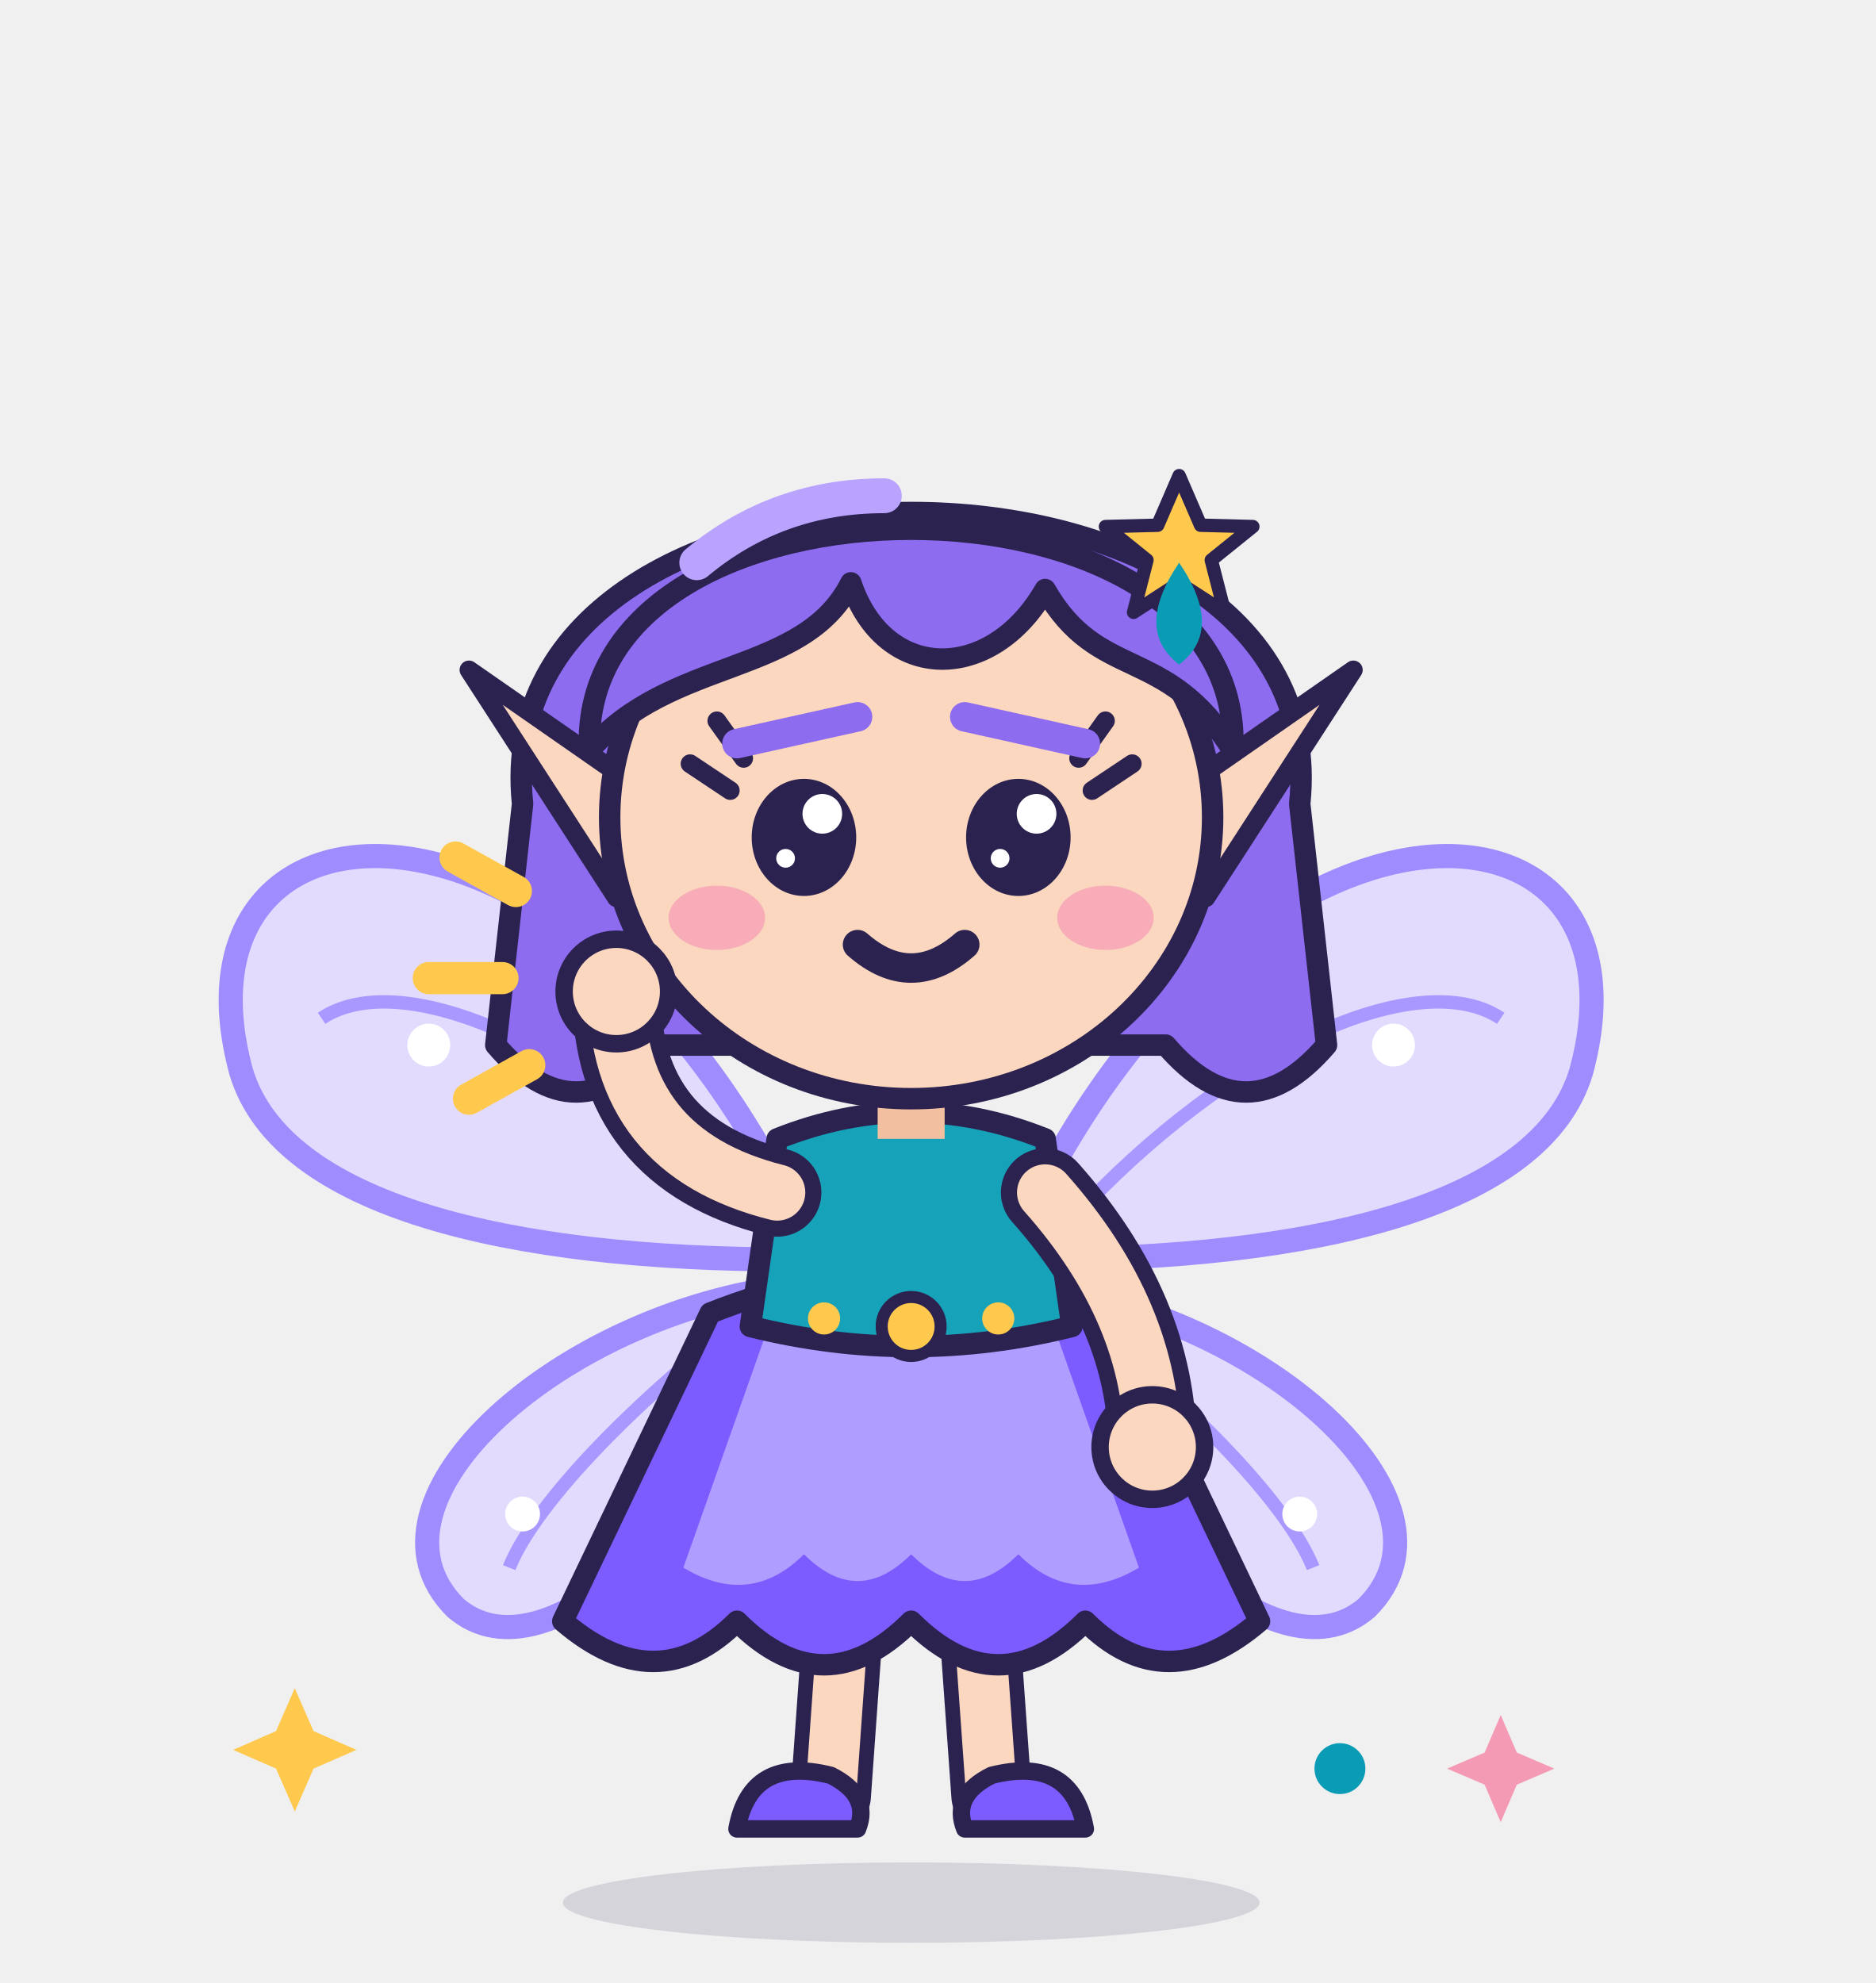
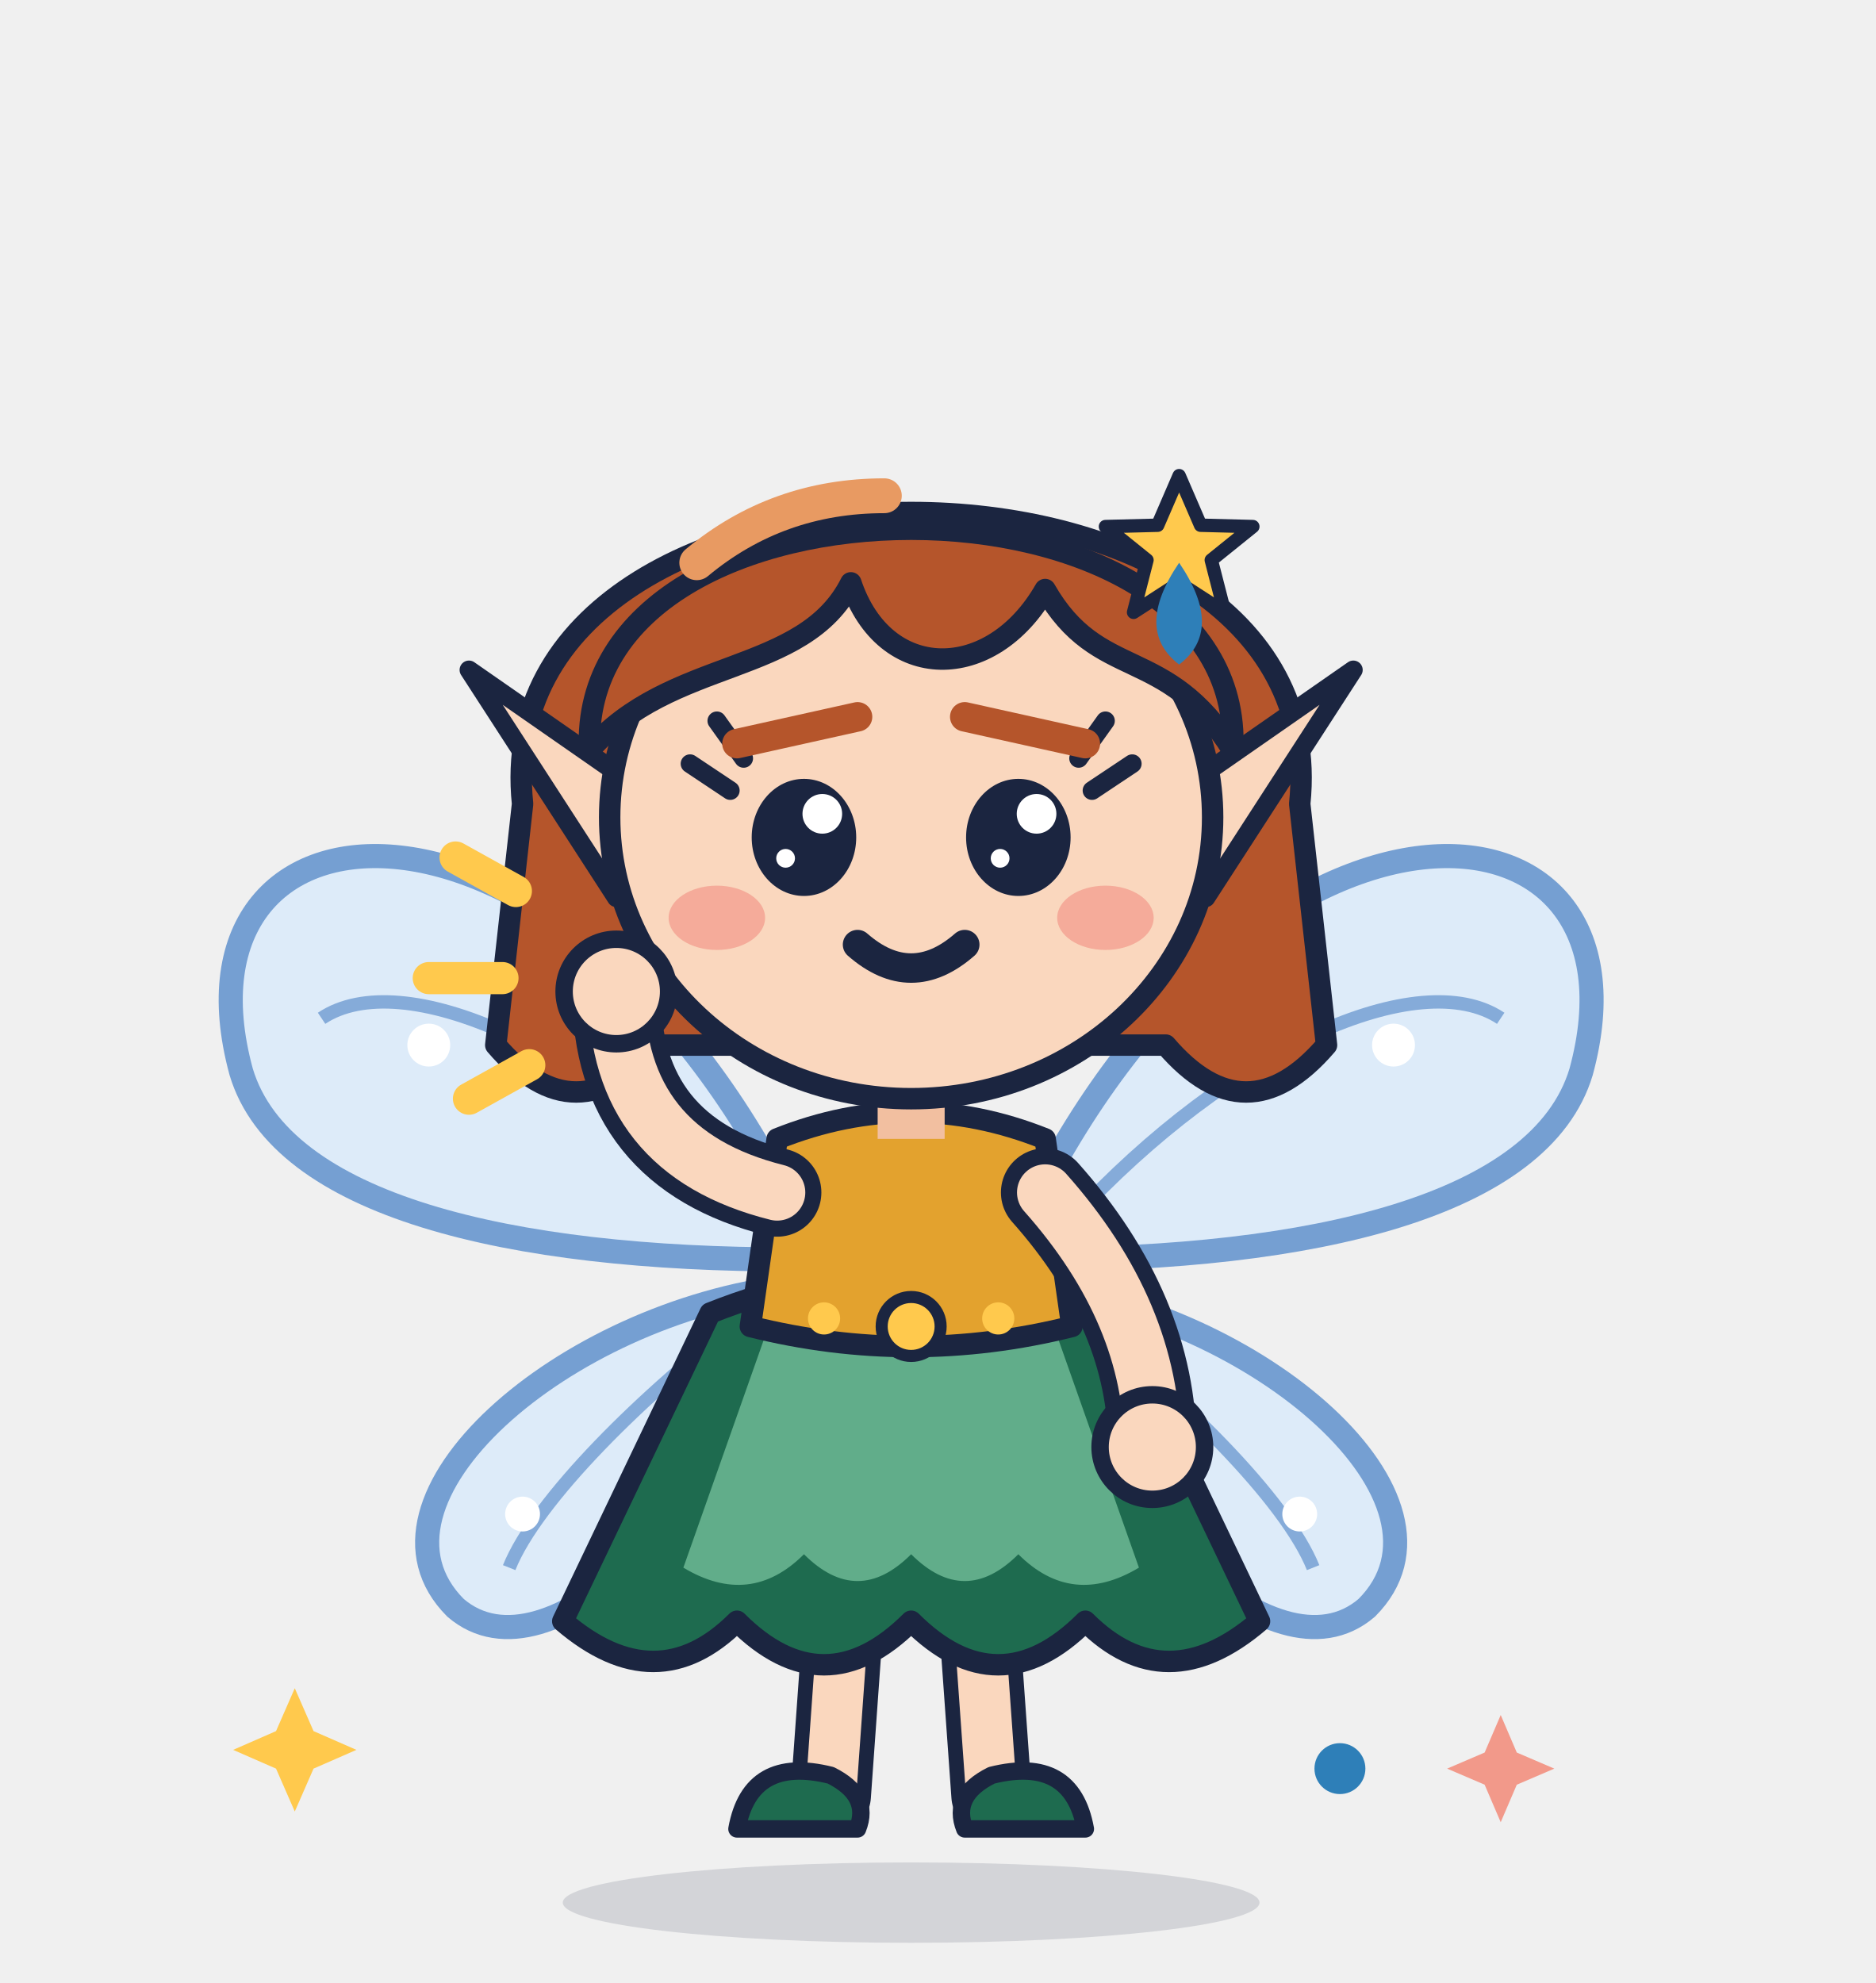
<svg xmlns="http://www.w3.org/2000/svg" viewBox="-8 -28 140 148" width="280" height="296" role="img" aria-labelledby="t">
  <style>.rd-wingL{transform-box:fill-box;transform-origin:100% 70%;animation:rd-flapL .38s ease-in-out infinite alternate}
.rd-wingR{transform-box:fill-box;transform-origin:0% 70%;animation:rd-flapR .38s ease-in-out infinite alternate}
.rd-star{transform-box:fill-box;transform-origin:center;animation:rd-star 2.2s ease-in-out infinite}
.rd-dust{transform-box:fill-box;transform-origin:center;animation:rd-dust 3s ease-in infinite}.rd-dust.b{animation-delay:1s}.rd-dust.c{animation-delay:2s}
.rd-shine{animation:rd-shine 3s ease-in-out infinite}
.rd-all{transform-box:fill-box;transform-origin:50% 100%;animation:rd-float 2.4s ease-in-out infinite}
.rd-look{animation:rd-look 5s ease-in-out infinite}
.rd-swing{transform-box:fill-box;transform-origin:100% 0%;animation:rd-swing 1.6s ease-in-out infinite alternate}
.rd-tip{transform-box:fill-box;transform-origin:center;animation:rd-tip 1.2s ease-in-out infinite alternate}
.rd-cheek{animation:rd-cheek 2.4s ease-in-out infinite}
.rd-dust,.rd-look,.rd-eyes,.rd-mouth-t,.rd-wave,.rd-bulb,.rd-ping,.rd-spark,.rd-dot,.rd-drop,.rd-sym,.rd-armL,.rd-armR,.rd-q{transform-box:fill-box;transform-origin:center}
.rd-eyes{animation:rd-blink 3.2s infinite}
.rd-ping{animation:rd-ping 2.4s ease-out infinite;transform-origin:50% 100%}
.rd-ping.b{animation-delay:.5s}
.rd-wave{transform-origin:0% 100%;animation:rd-wave .55s ease-in-out infinite alternate}
.rd-mouth-t{animation:rd-talk .24s ease-in-out infinite alternate}
.rd-snd{animation:rd-fade 1s ease-in-out infinite}.rd-snd.b{animation-delay:.3s}
.rd-bulb{animation:rd-pop 1.4s ease-in-out infinite alternate}
.rd-dot{animation:rd-fade 1.6s ease-in-out infinite}.rd-dot.b{animation-delay:.25s}.rd-dot.c{animation-delay:.5s}
.rd-spark{animation:rd-twinkle 1.1s ease-in-out infinite alternate}.rd-spark.b{animation-delay:.35s}.rd-spark.c{animation-delay:.7s}
.rd-jump{animation:rd-jump .5s cubic-bezier(.3,0,.5,1) infinite alternate}
.rd-drop{animation:rd-drop 1.8s ease-in infinite}
.rd-sym{animation:rd-bob 1.8s ease-in-out infinite alternate}.rd-sym.b{animation-delay:.4s}.rd-sym.c{animation-delay:.8s}
.rd-q{animation:rd-tilt 1.6s ease-in-out infinite alternate}
.rd-point{transform-box:fill-box;transform-origin:0% 100%;animation:rd-point .8s ease-in-out infinite alternate}
.rd-fist{transform-box:fill-box;transform-origin:100% 100%;animation:rd-fist .5s ease-in-out infinite alternate}
@keyframes rd-float{0%,100%{transform:translateY(0) rotate(0deg) scale(1,1)}25%{transform:translateY(-5px) rotate(-2.5deg) scale(.98,1.03)}50%{transform:translateY(-7px) rotate(0deg) scale(1,1)}75%{transform:translateY(-5px) rotate(2.5deg) scale(.98,1.03)}}
@keyframes rd-flapL{from{transform:rotate(8deg) scaleX(1)}to{transform:rotate(-14deg) scaleX(.72)}}
@keyframes rd-flapR{from{transform:rotate(-8deg) scaleX(1)}to{transform:rotate(14deg) scaleX(.72)}}
@keyframes rd-star{0%,100%{transform:rotate(0deg) scale(1)}50%{transform:rotate(72deg) scale(1.22)}}
@keyframes rd-dust{0%{transform:translateY(8px) scale(.3);opacity:0}20%{opacity:1}100%{transform:translateY(-26px) scale(1) rotate(90deg);opacity:0}}
@keyframes rd-shine{0%,100%{opacity:.35}50%{opacity:.75}}
@keyframes rd-look{0%,30%,100%{transform:translateX(0)}38%,55%{transform:translateX(-2.5px)}63%,80%{transform:translateX(2.5px)}}
@keyframes rd-swing{from{transform:rotate(-12deg)}to{transform:rotate(10deg)}}
@keyframes rd-tip{from{transform:scale(.85)}to{transform:scale(1.25)}}
@keyframes rd-cheek{0%,100%{opacity:.35}50%{opacity:.75}}
@keyframes rd-blink{0%,93%,100%{transform:scaleY(1)}96.5%{transform:scaleY(.08)}}
@keyframes rd-ping{0%{opacity:.9;transform:scale(.5)}100%{opacity:0;transform:scale(1.25)}}
@keyframes rd-wave{from{transform:rotate(-18deg)}to{transform:rotate(24deg)}}
@keyframes rd-talk{from{transform:scaleY(.3)}to{transform:scaleY(1.4)}}
@keyframes rd-fade{0%,100%{opacity:.15}50%{opacity:1}}
@keyframes rd-pop{from{transform:scale(.8) rotate(-6deg)}to{transform:scale(1.2) rotate(6deg)}}
@keyframes rd-twinkle{from{transform:scale(.4) rotate(0deg);opacity:.3}to{transform:scale(1.1) rotate(25deg);opacity:1}}
@keyframes rd-jump{from{transform:translateY(0) scale(1.04,.96)}to{transform:translateY(-12px) scale(.97,1.04)}}
@keyframes rd-drop{0%{transform:translateY(-3px);opacity:0}25%{opacity:1}100%{transform:translateY(9px);opacity:0}}
@keyframes rd-bob{from{transform:translateY(4px) rotate(-8deg)}to{transform:translateY(-5px) rotate(8deg)}}
@keyframes rd-tilt{from{transform:rotate(-14deg) translateY(2px)}to{transform:rotate(14deg) translateY(-3px)}}
@keyframes rd-point{from{transform:rotate(4deg)}to{transform:rotate(-16deg)}}
@keyframes rd-fist{from{transform:rotate(-6deg)}to{transform:rotate(16deg)}}
@media (prefers-reduced-motion:reduce){.rd-all,.rd-all *{animation:none!important}}</style>
-   <ellipse cx="60" cy="114" rx="26" ry="3" fill="#2B2250" opacity=".14" />
+   <ellipse cx="60" cy="114" rx="26" ry="3" fill="#1B2540" opacity=".14" />
  <path class="rd-dust" d="M14 98 l1.4 3.2 l3.2 1.4 l-3.2 1.4 l-1.4 3.2 l-1.4 -3.2 l-3.2 -1.4 l3.2 -1.4 z" fill="#FFC94D" />
-   <path class="rd-dust b" d="M104 100 l1.2 2.8 l2.8 1.2 l-2.8 1.2 l-1.2 2.8 l-1.2 -2.8 l-2.8 -1.2 l2.8 -1.2 z" fill="#F59AB5" />
-   <circle class="rd-dust c" cx="92" cy="104" r="1.9" fill="#0A9BB5" />
+   <path class="rd-dust b" d="M104 100 l1.2 2.8 l2.8 1.2 l-2.8 1.2 l-1.2 2.8 l-1.2 -2.8 l-2.8 -1.2 l2.8 -1.2 z" fill="#F2998A" />
+   <circle class="rd-dust c" cx="92" cy="104" r="1.9" fill="#2E7FB8" />
  <g class="rd-all">
    <g>
      <g class="rd-wingL">
-         <path d="M51 62 C34 28 4 30 10 52 C13 62 30 66 51 66 Z" fill="#E2DAFF" stroke="#9B87FF" stroke-width="1.8" stroke-linejoin="round" opacity=".95" />
-         <path d="M51 68 C34 70 18 84 26 92 C33 98 46 84 51 72 Z" fill="#E2DAFF" stroke="#9B87FF" stroke-width="1.8" stroke-linejoin="round" opacity=".95" />
-         <path d="M48 63 C36 50 22 44 16 48 M48 70 C40 76 32 84 30 89" fill="none" stroke="#9B87FF" stroke-width="1" opacity=".8" />
+         <path d="M51 62 C34 28 4 30 10 52 C13 62 30 66 51 66 Z" fill="#DCEBFA" stroke="#6F9BD1" stroke-width="1.8" stroke-linejoin="round" opacity=".95" />
+         <path d="M51 68 C34 70 18 84 26 92 C33 98 46 84 51 72 Z" fill="#DCEBFA" stroke="#6F9BD1" stroke-width="1.8" stroke-linejoin="round" opacity=".95" />
+         <path d="M48 63 C36 50 22 44 16 48 M48 70 C40 76 32 84 30 89" fill="none" stroke="#6F9BD1" stroke-width="1" opacity=".8" />
        <circle cx="24" cy="50" r="1.6" fill="#FFFFFF" />
        <circle cx="31" cy="85" r="1.3" fill="#FFFFFF" />
      </g>
      <g class="rd-wingR">
-         <path d="M69 62 C86 28 116 30 110 52 C107 62 90 66 69 66 Z" fill="#E2DAFF" stroke="#9B87FF" stroke-width="1.8" stroke-linejoin="round" opacity=".95" />
-         <path d="M69 68 C86 70 102 84 94 92 C87 98 74 84 69 72 Z" fill="#E2DAFF" stroke="#9B87FF" stroke-width="1.8" stroke-linejoin="round" opacity=".95" />
-         <path d="M72 63 C84 50 98 44 104 48 M72 70 C80 76 88 84 90 89" fill="none" stroke="#9B87FF" stroke-width="1" opacity=".8" />
+         <path d="M69 62 C86 28 116 30 110 52 C107 62 90 66 69 66 Z" fill="#DCEBFA" stroke="#6F9BD1" stroke-width="1.8" stroke-linejoin="round" opacity=".95" />
+         <path d="M69 68 C86 70 102 84 94 92 C87 98 74 84 69 72 Z" fill="#DCEBFA" stroke="#6F9BD1" stroke-width="1.8" stroke-linejoin="round" opacity=".95" />
+         <path d="M72 63 C84 50 98 44 104 48 M72 70 C80 76 88 84 90 89" fill="none" stroke="#6F9BD1" stroke-width="1" opacity=".8" />
        <circle cx="96" cy="50" r="1.6" fill="#FFFFFF" />
        <circle cx="89" cy="85" r="1.3" fill="#FFFFFF" />
      </g>
-       <path d="M55 92 L54 106 M65 92 L66 106" stroke="#2B2250" stroke-width="6" stroke-linecap="round" />
+       <path d="M55 92 L54 106 M65 92 L66 106" stroke="#1B2540" stroke-width="6" stroke-linecap="round" />
      <path d="M55 92 L54 106 M65 92 L66 106" stroke="#FAD7BE" stroke-width="3.8" stroke-linecap="round" />
-       <path d="M47 108.5 Q48 103 54 104.5 Q57 106 56 108.5 Z M73 108.5 Q72 103 66 104.5 Q63 106 64 108.5 Z" fill="#7C5CFF" stroke="#2B2250" stroke-width="1.3" stroke-linejoin="round" />
-       <path d="M45 70 Q60 64 75 70 L86 93 Q79 99 73 93 Q66.5 99.5 60 93 Q53.5 99.5 47 93 Q41 99 34 93 Z" fill="#7C5CFF" stroke="#2B2250" stroke-width="1.6" stroke-linejoin="round" />
-       <path d="M49 72 Q60 68 71 72 L77 89 Q72 92 68 88 Q64 92 60 88 Q56 92 52 88 Q48 92 43 89 Z" fill="#B9A8FF" opacity=".85" />
-       <path d="M50 57 Q60 53 70 57 L72 71 Q60 74 48 71 Z" fill="#16A2B8" stroke="#2B2250" stroke-width="1.6" stroke-linejoin="round" />
-       <circle cx="60" cy="71" r="2.2" fill="#FFC94D" stroke="#2B2250" stroke-width=".9" />
+       <path d="M47 108.5 Q48 103 54 104.5 Q57 106 56 108.5 Z M73 108.5 Q72 103 66 104.5 Q63 106 64 108.5 Z" fill="#1E6B4F" stroke="#1B2540" stroke-width="1.3" stroke-linejoin="round" />
+       <path d="M45 70 Q60 64 75 70 L86 93 Q79 99 73 93 Q66.5 99.5 60 93 Q53.5 99.5 47 93 Q41 99 34 93 Z" fill="#1E6B4F" stroke="#1B2540" stroke-width="1.6" stroke-linejoin="round" />
+       <path d="M49 72 Q60 68 71 72 L77 89 Q72 92 68 88 Q64 92 60 88 Q56 92 52 88 Q48 92 43 89 Z" fill="#6DB894" opacity=".85" />
+       <path d="M50 57 Q60 53 70 57 L72 71 Q60 74 48 71 Z" fill="#E3A22E" stroke="#1B2540" stroke-width="1.6" stroke-linejoin="round" />
+       <circle cx="60" cy="71" r="2.2" fill="#FFC94D" stroke="#1B2540" stroke-width=".9" />
      <circle cx="53.5" cy="70.4" r="1.2" fill="#FFC94D" />
      <circle cx="66.5" cy="70.4" r="1.2" fill="#FFC94D" />
      <path d="M57.5 51 h5 v6 h-5 Z" fill="#F2BFA0" />
-       <path d="M31 32 C28 3 92 3 89 32 L91 50 Q85 57 79 50 L41 50 Q35 57 29 50 Z" fill="#8E6CF0" stroke="#2B2250" stroke-width="1.6" stroke-linejoin="round" />
-       <path d="M38.5 30 L27 22 L38 39 Z M81.5 30 L93 22 L82 39 Z" fill="#FAD7BE" stroke="#2B2250" stroke-width="1.4" stroke-linejoin="round" />
-       <ellipse cx="60" cy="33" rx="22.5" ry="21" fill="#FAD7BE" stroke="#2B2250" stroke-width="1.6" />
+       <path d="M31 32 C28 3 92 3 89 32 L91 50 Q85 57 79 50 L41 50 Q35 57 29 50 Z" fill="#B5552B" stroke="#1B2540" stroke-width="1.6" stroke-linejoin="round" />
+       <path d="M38.5 30 L27 22 L38 39 Z M81.5 30 L93 22 L82 39 Z" fill="#FAD7BE" stroke="#1B2540" stroke-width="1.4" stroke-linejoin="round" />
+       <ellipse cx="60" cy="33" rx="22.5" ry="21" fill="#FAD7BE" stroke="#1B2540" stroke-width="1.6" />
      <g class="rd-cheek">
-         <ellipse cx="45.5" cy="40.5" rx="3.6" ry="2.4" fill="#F59AB5" opacity=".7" />
-         <ellipse cx="74.5" cy="40.5" rx="3.6" ry="2.4" fill="#F59AB5" opacity=".7" />
+         <ellipse cx="45.5" cy="40.5" rx="3.6" ry="2.4" fill="#F2998A" opacity=".7" />
+         <ellipse cx="74.5" cy="40.5" rx="3.6" ry="2.4" fill="#F2998A" opacity=".7" />
      </g>
      <g class="rd-look">
        <g class="rd-eyes">
-           <ellipse cx="52" cy="34.5" rx="3.9" ry="4.37" fill="#2B2250" />
+           <ellipse cx="52" cy="34.5" rx="3.9" ry="4.37" fill="#1B2540" />
          <circle cx="53.37" cy="32.74" r="1.48" fill="#FFFFFF" />
          <circle cx="50.63" cy="36.06" r="0.7" fill="#FFFFFF" />
-           <ellipse cx="68" cy="34.5" rx="3.9" ry="4.37" fill="#2B2250" />
+           <ellipse cx="68" cy="34.5" rx="3.9" ry="4.37" fill="#1B2540" />
          <circle cx="69.36" cy="32.74" r="1.48" fill="#FFFFFF" />
          <circle cx="66.64" cy="36.06" r="0.7" fill="#FFFFFF" />
-           <path d="M46.5 31 l-3 -2 M47.5 28.6 l-2 -2.8 M73.5 31 l3 -2 M72.5 28.6 l2 -2.8" stroke="#2B2250" stroke-width="1.4" stroke-linecap="round" />
-           <path d="M47 27.5 L56 25.5" fill="none" stroke="#8E6CF0" stroke-width="2.2" stroke-linecap="round" />
-           <path d="M73 27.5 L64 25.5" fill="none" stroke="#8E6CF0" stroke-width="2.2" stroke-linecap="round" />
+           <path d="M46.5 31 l-3 -2 M47.5 28.6 l-2 -2.8 M73.5 31 l3 -2 M72.5 28.6 l2 -2.8" stroke="#1B2540" stroke-width="1.4" stroke-linecap="round" />
+           <path d="M47 27.5 L56 25.5" fill="none" stroke="#B5552B" stroke-width="2.2" stroke-linecap="round" />
+           <path d="M73 27.5 L64 25.5" fill="none" stroke="#B5552B" stroke-width="2.2" stroke-linecap="round" />
        </g>
      </g>
-       <path d="M56 42.5 Q60 46 64 42.5" fill="none" stroke="#2B2250" stroke-width="2.2" stroke-linecap="round" />
-       <path d="M36 28 C35 6 85 6 84 28 C79 20 74 23 70 16 C66 23 58 23 55.5 15.5 C52 22.5 42 21 36 28 Z" fill="#8E6CF0" stroke="#2B2250" stroke-width="1.6" stroke-linejoin="round" />
-       <path class="rd-shine" d="M44 14 Q50 9 58 9" fill="none" stroke="#B9A3FF" stroke-width="2.6" stroke-linecap="round" />
+       <path d="M56 42.5 Q60 46 64 42.5" fill="none" stroke="#1B2540" stroke-width="2.2" stroke-linecap="round" />
+       <path d="M36 28 C35 6 85 6 84 28 C79 20 74 23 70 16 C66 23 58 23 55.5 15.5 C52 22.5 42 21 36 28 Z" fill="#B5552B" stroke="#1B2540" stroke-width="1.6" stroke-linejoin="round" />
+       <path class="rd-shine" d="M44 14 Q50 9 58 9" fill="none" stroke="#E89A62" stroke-width="2.6" stroke-linecap="round" />
      <g transform="translate(80 13)">
-         <path class="rd-tip" d="M0 -5.5 L1.6 -1.8 L5.5 -1.7 L2.4 .8 L3.4 4.7 L0 2.5 L-3.4 4.7 L-2.4 .8 L-5.5 -1.7 L-1.6 -1.8 Z" fill="#FFC94D" stroke="#2B2250" stroke-width="1" stroke-linejoin="round" />
+         <path class="rd-tip" d="M0 -5.5 L1.6 -1.8 L5.5 -1.7 L2.4 .8 L3.4 4.7 L0 2.5 L-3.4 4.7 L-2.4 .8 L-5.5 -1.7 L-1.6 -1.8 Z" fill="#FFC94D" stroke="#1B2540" stroke-width="1" stroke-linejoin="round" />
      </g>
      <g class="rd-fist">
        <g>
-           <path d="M50 61 Q38 58 38 46" fill="none" stroke="#2B2250" stroke-width="6.6" stroke-linecap="round" />
+           <path d="M50 61 Q38 58 38 46" fill="none" stroke="#1B2540" stroke-width="6.6" stroke-linecap="round" />
          <path d="M50 61 Q38 58 38 46" fill="none" stroke="#FAD7BE" stroke-width="4.2" stroke-linecap="round" />
-           <circle cx="38" cy="46" r="3.9" fill="#FAD7BE" stroke="#2B2250" stroke-width="1.3" />
+           <circle cx="38" cy="46" r="3.9" fill="#FAD7BE" stroke="#1B2540" stroke-width="1.3" />
        </g>
      </g>
      <g class="rd-swing">
-         <path d="M70 61 Q78 70 78 80" fill="none" stroke="#2B2250" stroke-width="6.6" stroke-linecap="round" />
+         <path d="M70 61 Q78 70 78 80" fill="none" stroke="#1B2540" stroke-width="6.6" stroke-linecap="round" />
        <path d="M70 61 Q78 70 78 80" fill="none" stroke="#FAD7BE" stroke-width="4.2" stroke-linecap="round" />
-         <circle cx="78" cy="80" r="3.9" fill="#FAD7BE" stroke="#2B2250" stroke-width="1.3" />
+         <circle cx="78" cy="80" r="3.9" fill="#FAD7BE" stroke="#1B2540" stroke-width="1.3" />
      </g>
-       <path class="rd-drop" d="M80 14 q3.4 5 0 7.6 q-3.4 -2.6 0 -7.6 z" fill="#0A9BB5" />
+       <path class="rd-drop" d="M80 14 q3.4 5 0 7.6 q-3.4 -2.6 0 -7.6 z" fill="#2E7FB8" />
      <path d="M26 36 l4.5 2.5 M24 45 h5.5 M27 54 l4.5 -2.5" stroke="#FFC94D" stroke-width="2.4" stroke-linecap="round" />
    </g>
  </g>
</svg>
